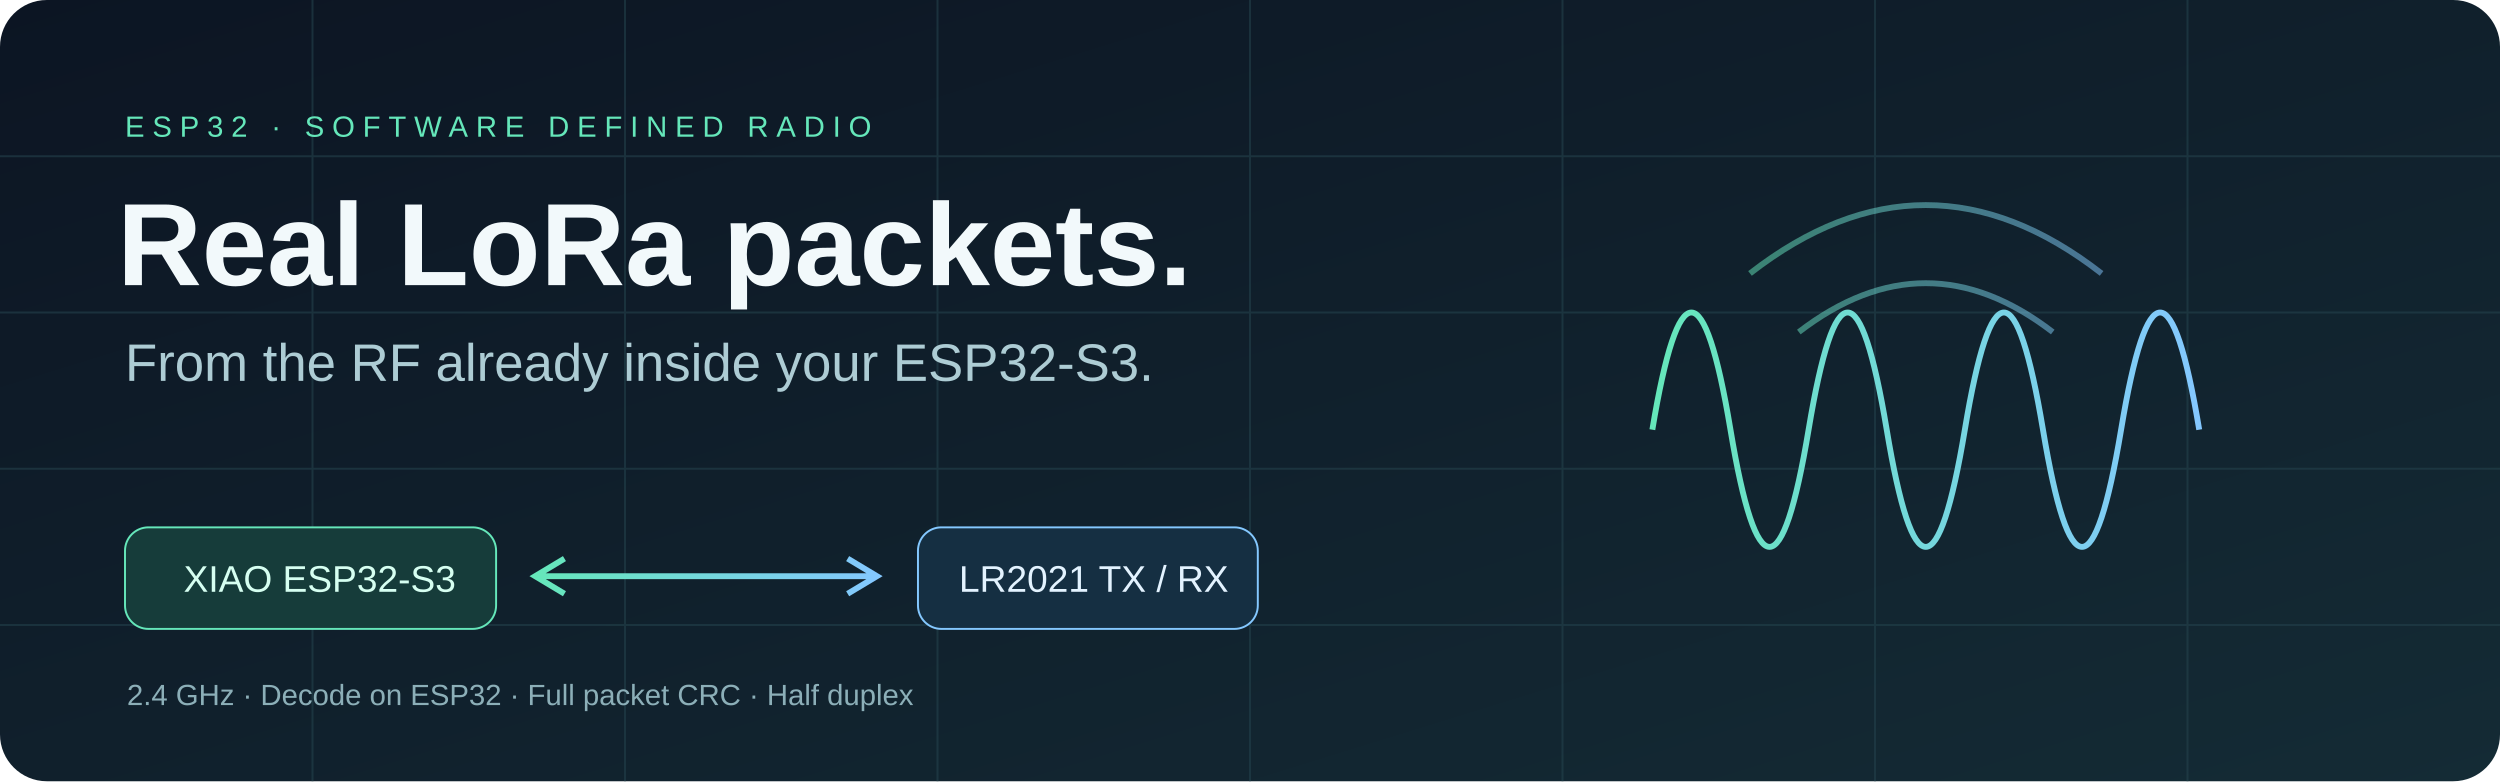
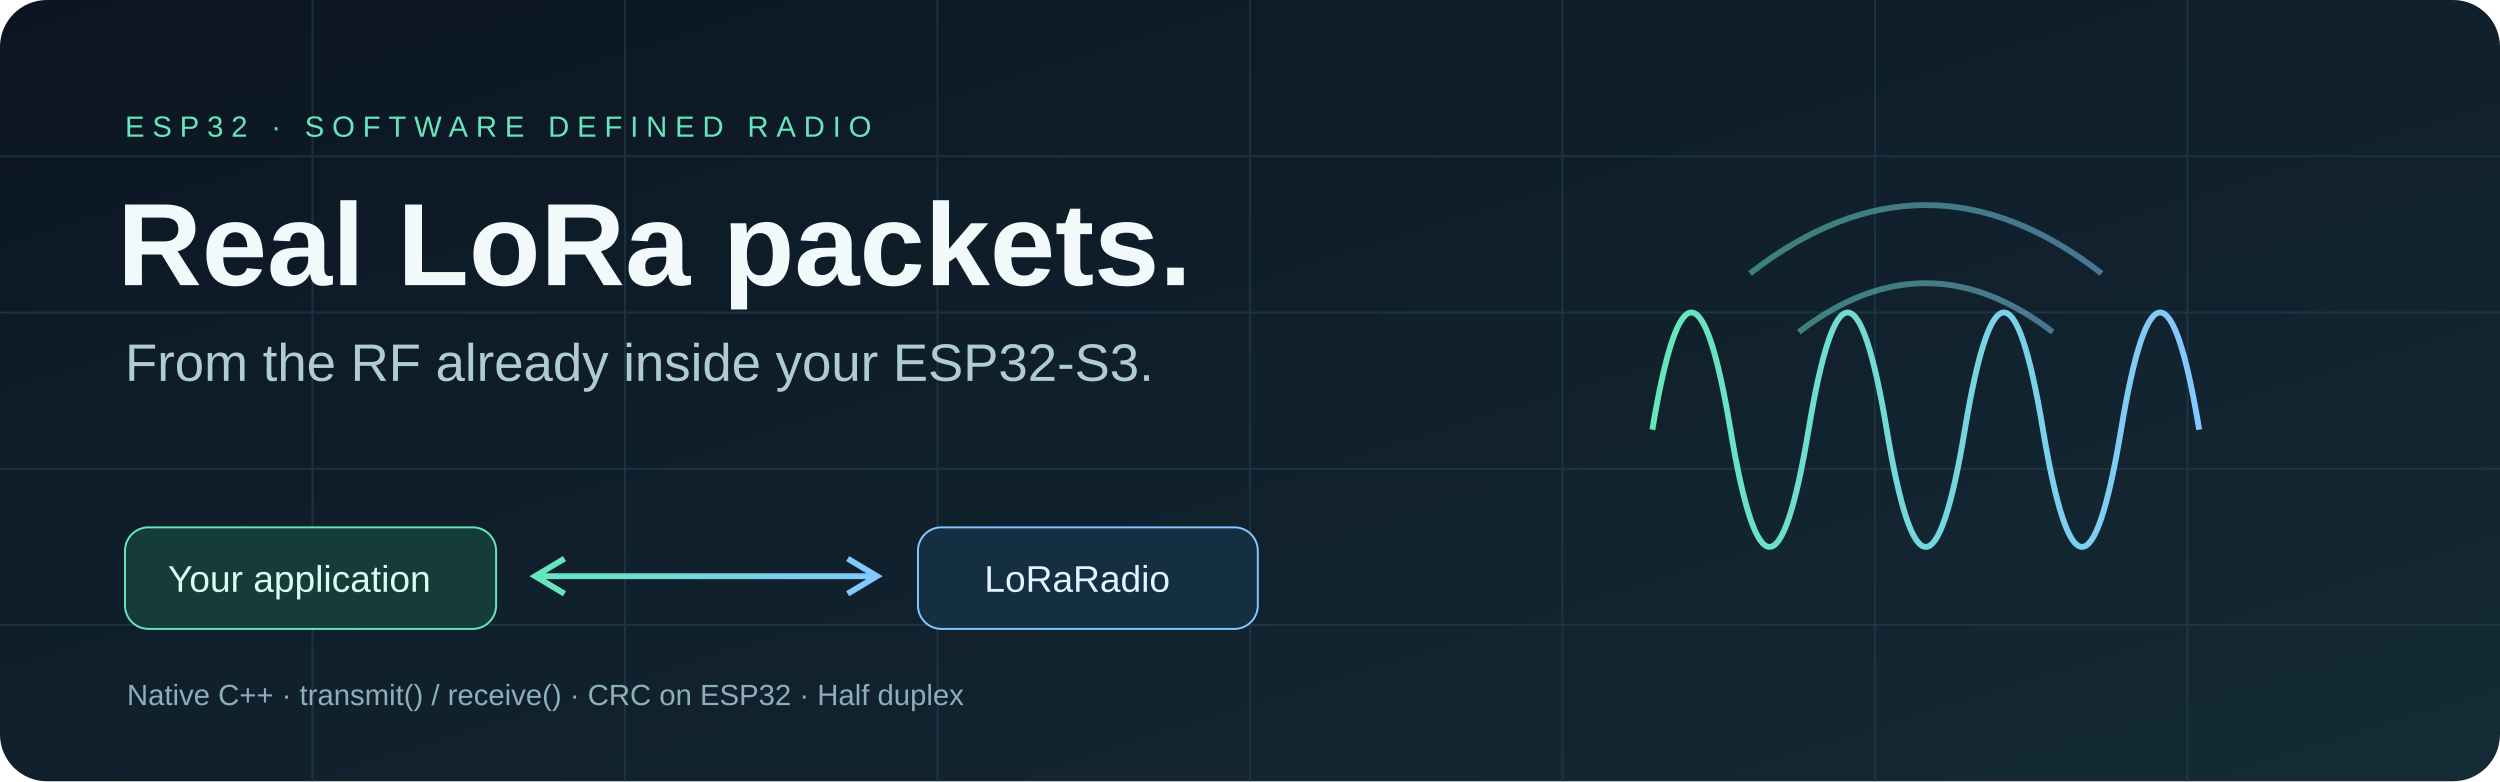
<svg xmlns="http://www.w3.org/2000/svg" width="1280" height="400" viewBox="0 0 1280 400">
  <defs>
    <linearGradient id="bg" x2="1" y2="1">
      <stop stop-color="#0c1523" />
      <stop offset="1" stop-color="#142b35" />
    </linearGradient>
    <linearGradient id="wave">
      <stop stop-color="#65e7ba" />
      <stop offset="1" stop-color="#84c8ff" />
    </linearGradient>
  </defs>
  <rect width="1280" height="400" rx="24" fill="url(#bg)" />
  <g stroke="#23414b" opacity=".6">
    <path d="M0 80H1280M0 160H1280M0 240H1280M0 320H1280M160 0V400M320 0V400M480 0V400M640 0V400M800 0V400M960 0V400M1120 0V400" />
  </g>
  <text x="64" y="70" font-family="Arial,sans-serif" font-size="15" letter-spacing="4" fill="#65e7ba">ESP32 · SOFTWARE DEFINED RADIO</text>
  <text x="60" y="146" font-family="Arial,sans-serif" font-size="60" font-weight="700" fill="#f2f9fb">Real LoRa packets.</text>
  <text x="64" y="195" font-family="Arial,sans-serif" font-size="27" fill="#adccd4">From the RF already inside your ESP32-S3.</text>
  <rect x="64" y="270" width="190" height="52" rx="12" fill="#163c3a" stroke="#65e7ba" />
-   <text x="94" y="303" font-family="Arial,sans-serif" font-size="19" fill="#d6fff1">XIAO ESP32-S3</text>
+   <text x="86" y="303" font-family="Arial,sans-serif" font-size="19" fill="#d6fff1">Your application</text>
  <path d="M274 295h175m-15-9 15 9-15 9M289 286l-15 9 15 9" fill="none" stroke="url(#wave)" stroke-width="3" />
  <rect x="470" y="270" width="174" height="52" rx="12" fill="#152f42" stroke="#84c8ff" />
-   <text x="491" y="303" font-family="Arial,sans-serif" font-size="19" fill="#e3f3ff">LR2021 TX / RX</text>
-   <text x="65" y="361" font-family="Arial,sans-serif" font-size="15" fill="#8cafb8">2.4 GHz · Decode on ESP32 · Full packet CRC · Half duplex</text>
+   <text x="504" y="303" font-family="Arial,sans-serif" font-size="19" fill="#e3f3ff">LoRaRadio</text>
+   <text x="65" y="361" font-family="Arial,sans-serif" font-size="15" fill="#8cafb8">Native C++ · transmit() / receive() · CRC on ESP32 · Half duplex</text>
  <g transform="translate(846 110)" fill="none" stroke="url(#wave)" stroke-width="3">
    <path d="M0 110q20-120 40 0t40 0t40 0t40 0t40 0t40 0t40 0" />
    <path d="M50 30q90-70 180 0M75 60q65-50 130 0" opacity=".5" />
  </g>
</svg>
